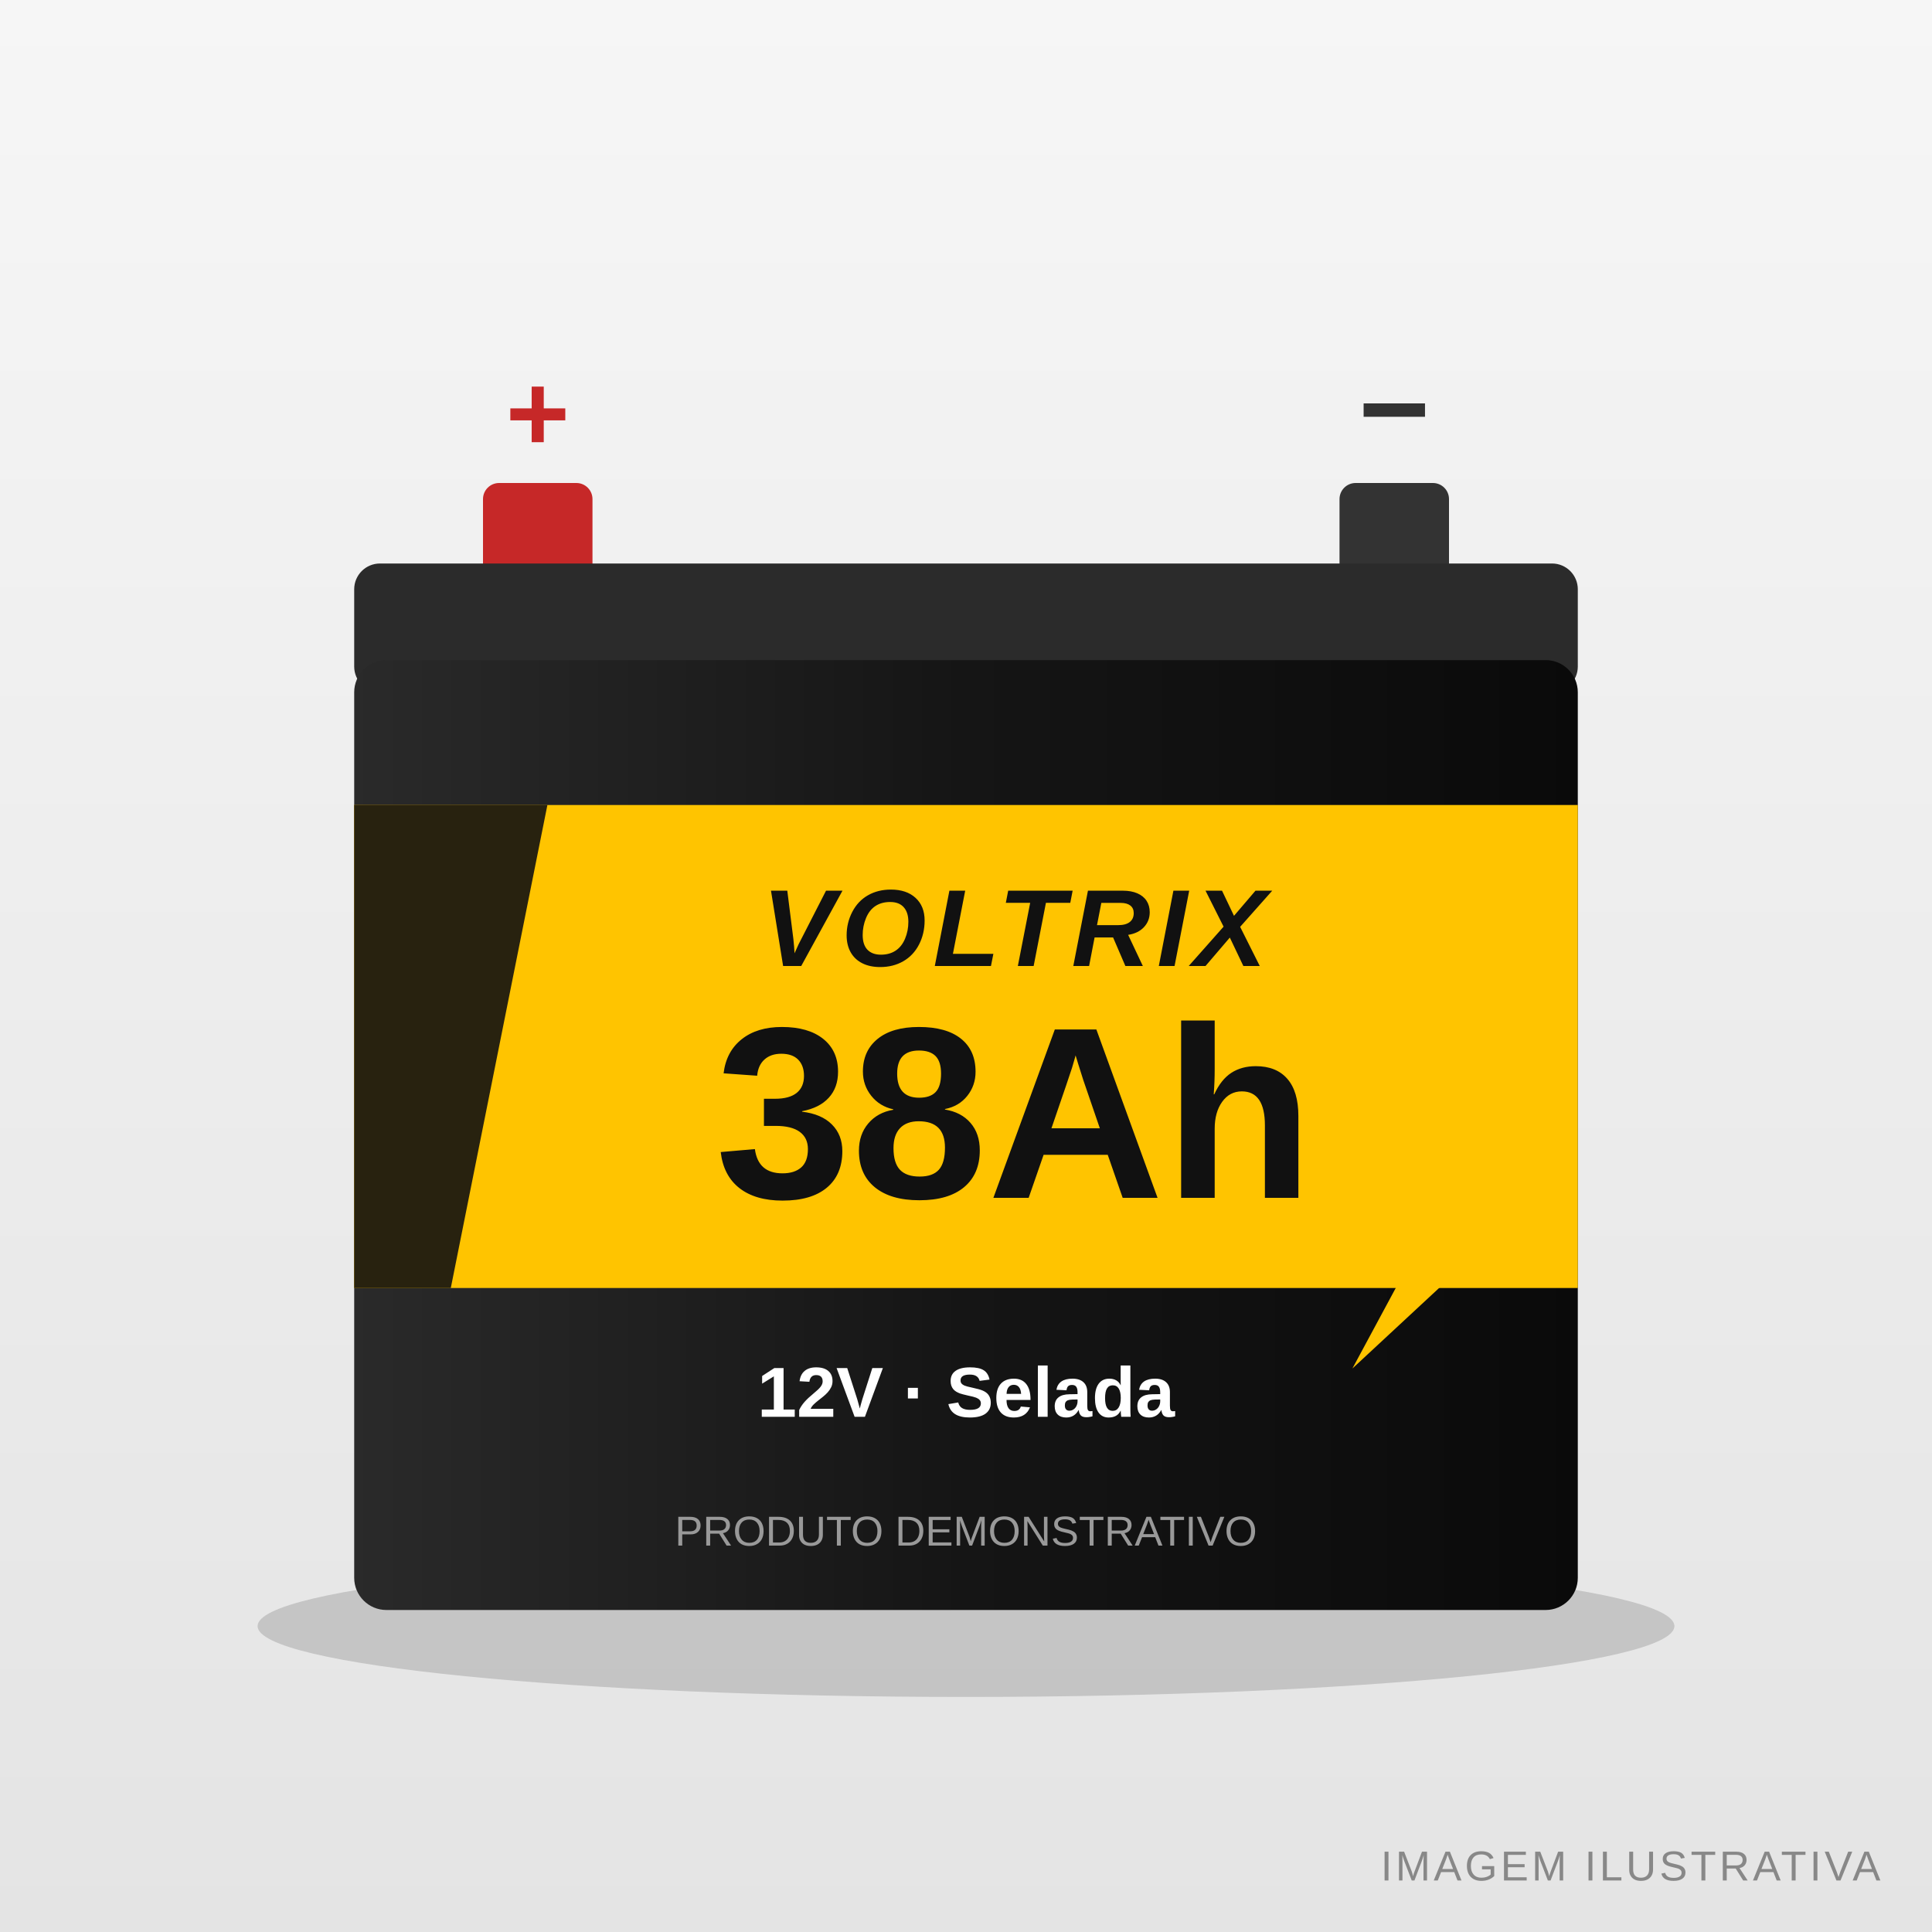
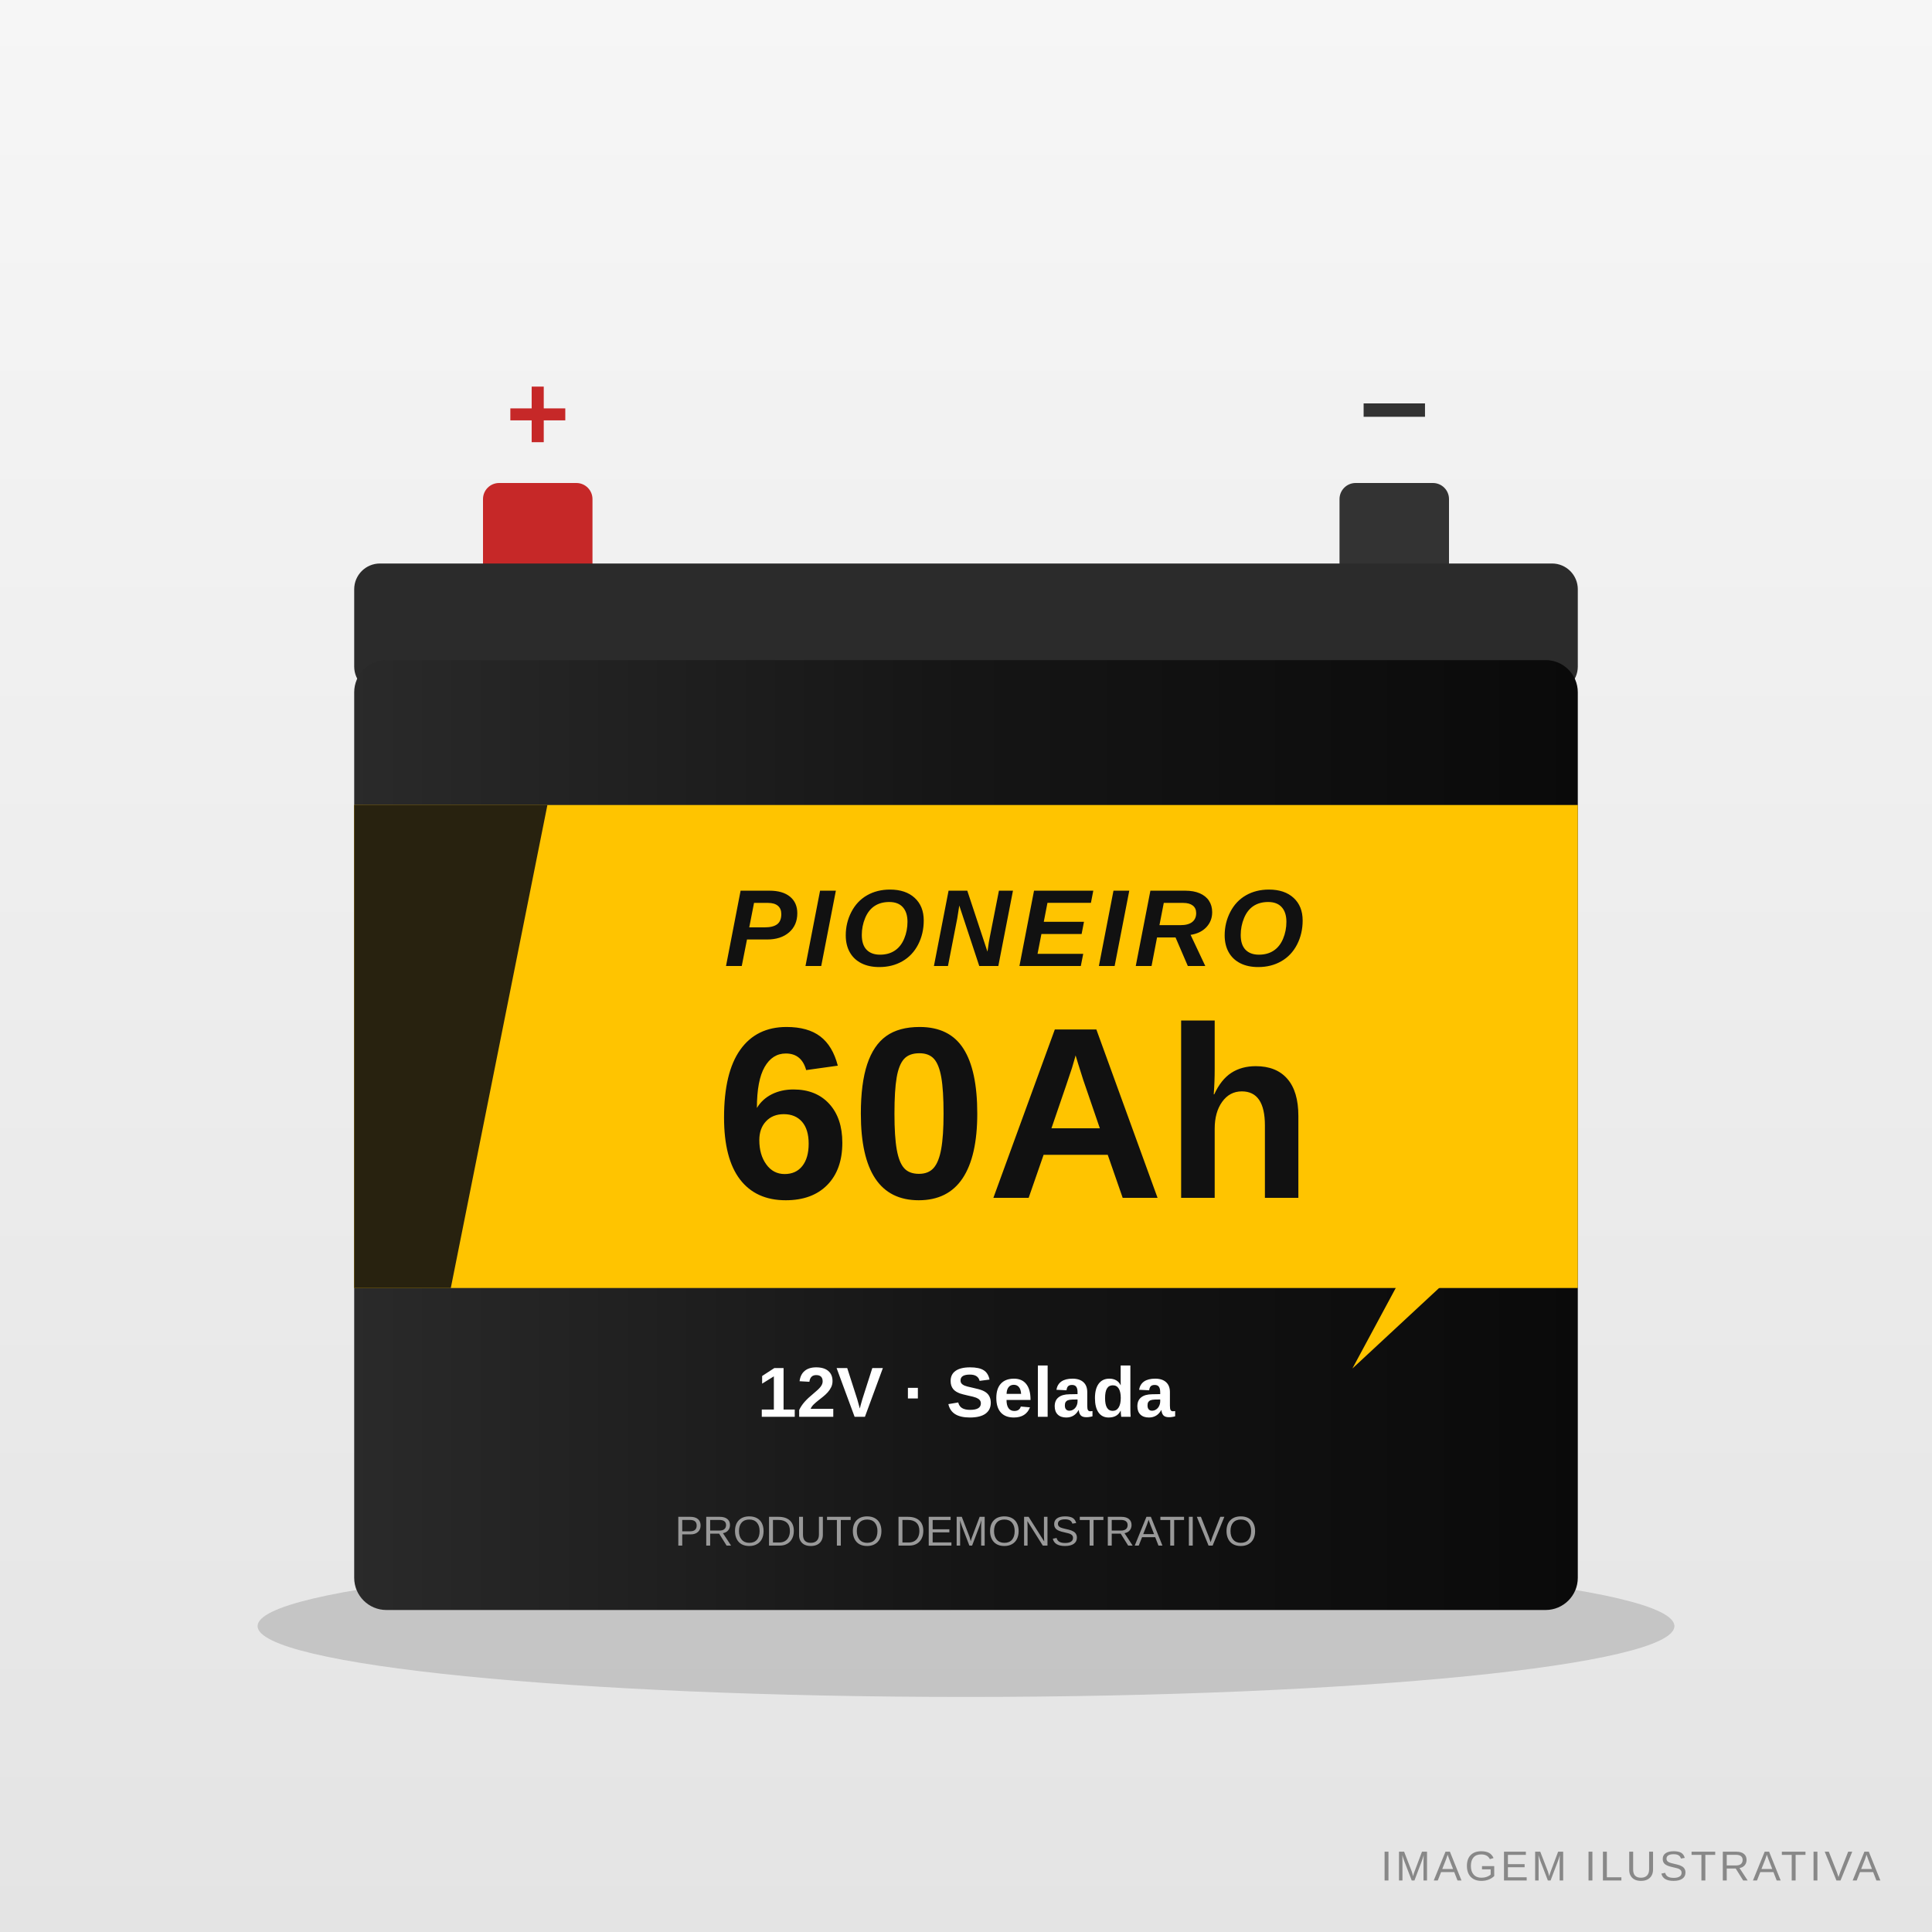
- <svg xmlns="http://www.w3.org/2000/svg" viewBox="0 0 600 600" role="img" aria-label="Ilustração de bateria Voltrix 38Ah">
+ <svg xmlns="http://www.w3.org/2000/svg" viewBox="0 0 600 600" role="img" aria-label="Ilustração de bateria Pioneiro 60Ah">
  <defs>
    <linearGradient id="bg" x1="0" y1="0" x2="0" y2="1">
      <stop offset="0" stop-color="#f6f6f6" />
      <stop offset="1" stop-color="#e4e4e4" />
    </linearGradient>
    <linearGradient id="body" x1="0" y1="0" x2="1" y2="0">
      <stop offset="0" stop-color="#2a2a2a" />
      <stop offset=".5" stop-color="#151515" />
      <stop offset="1" stop-color="#0a0a0a" />
    </linearGradient>
  </defs>
  <rect width="600" height="600" fill="url(#bg)" />
  <ellipse cx="300" cy="505" rx="220" ry="22" fill="#000" opacity=".15" />
  <rect x="150" y="150" width="34" height="34" rx="5" fill="#c62828" />
  <rect x="416" y="150" width="34" height="34" rx="5" fill="#333" />
  <text x="167" y="140" font-family="Barlow, Arial, Helvetica, sans-serif" font-size="34" font-weight="700" fill="#c62828" text-anchor="middle">+</text>
  <text x="433" y="140" font-family="Barlow, Arial, Helvetica, sans-serif" font-size="38" font-weight="700" fill="#333" text-anchor="middle">−</text>
  <rect x="110" y="175" width="380" height="40" rx="8" fill="#2b2b2b" />
  <rect x="110" y="205" width="380" height="295" rx="10" fill="url(#body)" />
  <rect x="110" y="250" width="380" height="150" fill="#FFC400" />
  <path d="M110 250 h60 l-30 150 h-30z" fill="#111111" opacity=".9" />
-   <text x="315" y="300" font-family="Barlow, Arial, Helvetica, sans-serif" font-size="34" font-weight="800" font-style="italic" fill="#111111" text-anchor="middle" letter-spacing="2">VOLTRIX</text>
-   <text x="315" y="372" font-family="Barlow, Arial, Helvetica, sans-serif" font-size="76" font-weight="800" fill="#111111" text-anchor="middle">38Ah</text>
+   <text x="315" y="300" font-family="Barlow, Arial, Helvetica, sans-serif" font-size="34" font-weight="800" font-style="italic" fill="#111111" text-anchor="middle" letter-spacing="2">PIONEIRO</text>
+   <text x="315" y="372" font-family="Barlow, Arial, Helvetica, sans-serif" font-size="76" font-weight="800" fill="#111111" text-anchor="middle">60Ah</text>
  <text x="300" y="440" font-family="Barlow, Arial, Helvetica, sans-serif" font-size="22" font-weight="600" fill="#FFFFFF" text-anchor="middle">12V · Selada</text>
  <path d="M420 425 l14 -26 h-10 l8 -18 h16 l-10 18 h10 z" fill="#FFC400" />
  <text x="300" y="480" font-family="Barlow, Arial, Helvetica, sans-serif" font-size="13" fill="#999" text-anchor="middle">PRODUTO DEMONSTRATIVO</text>
  <text x="584" y="584" font-family="Barlow, Arial, Helvetica, sans-serif" font-size="13" fill="#888" text-anchor="end" letter-spacing="1">IMAGEM ILUSTRATIVA</text>
</svg>
